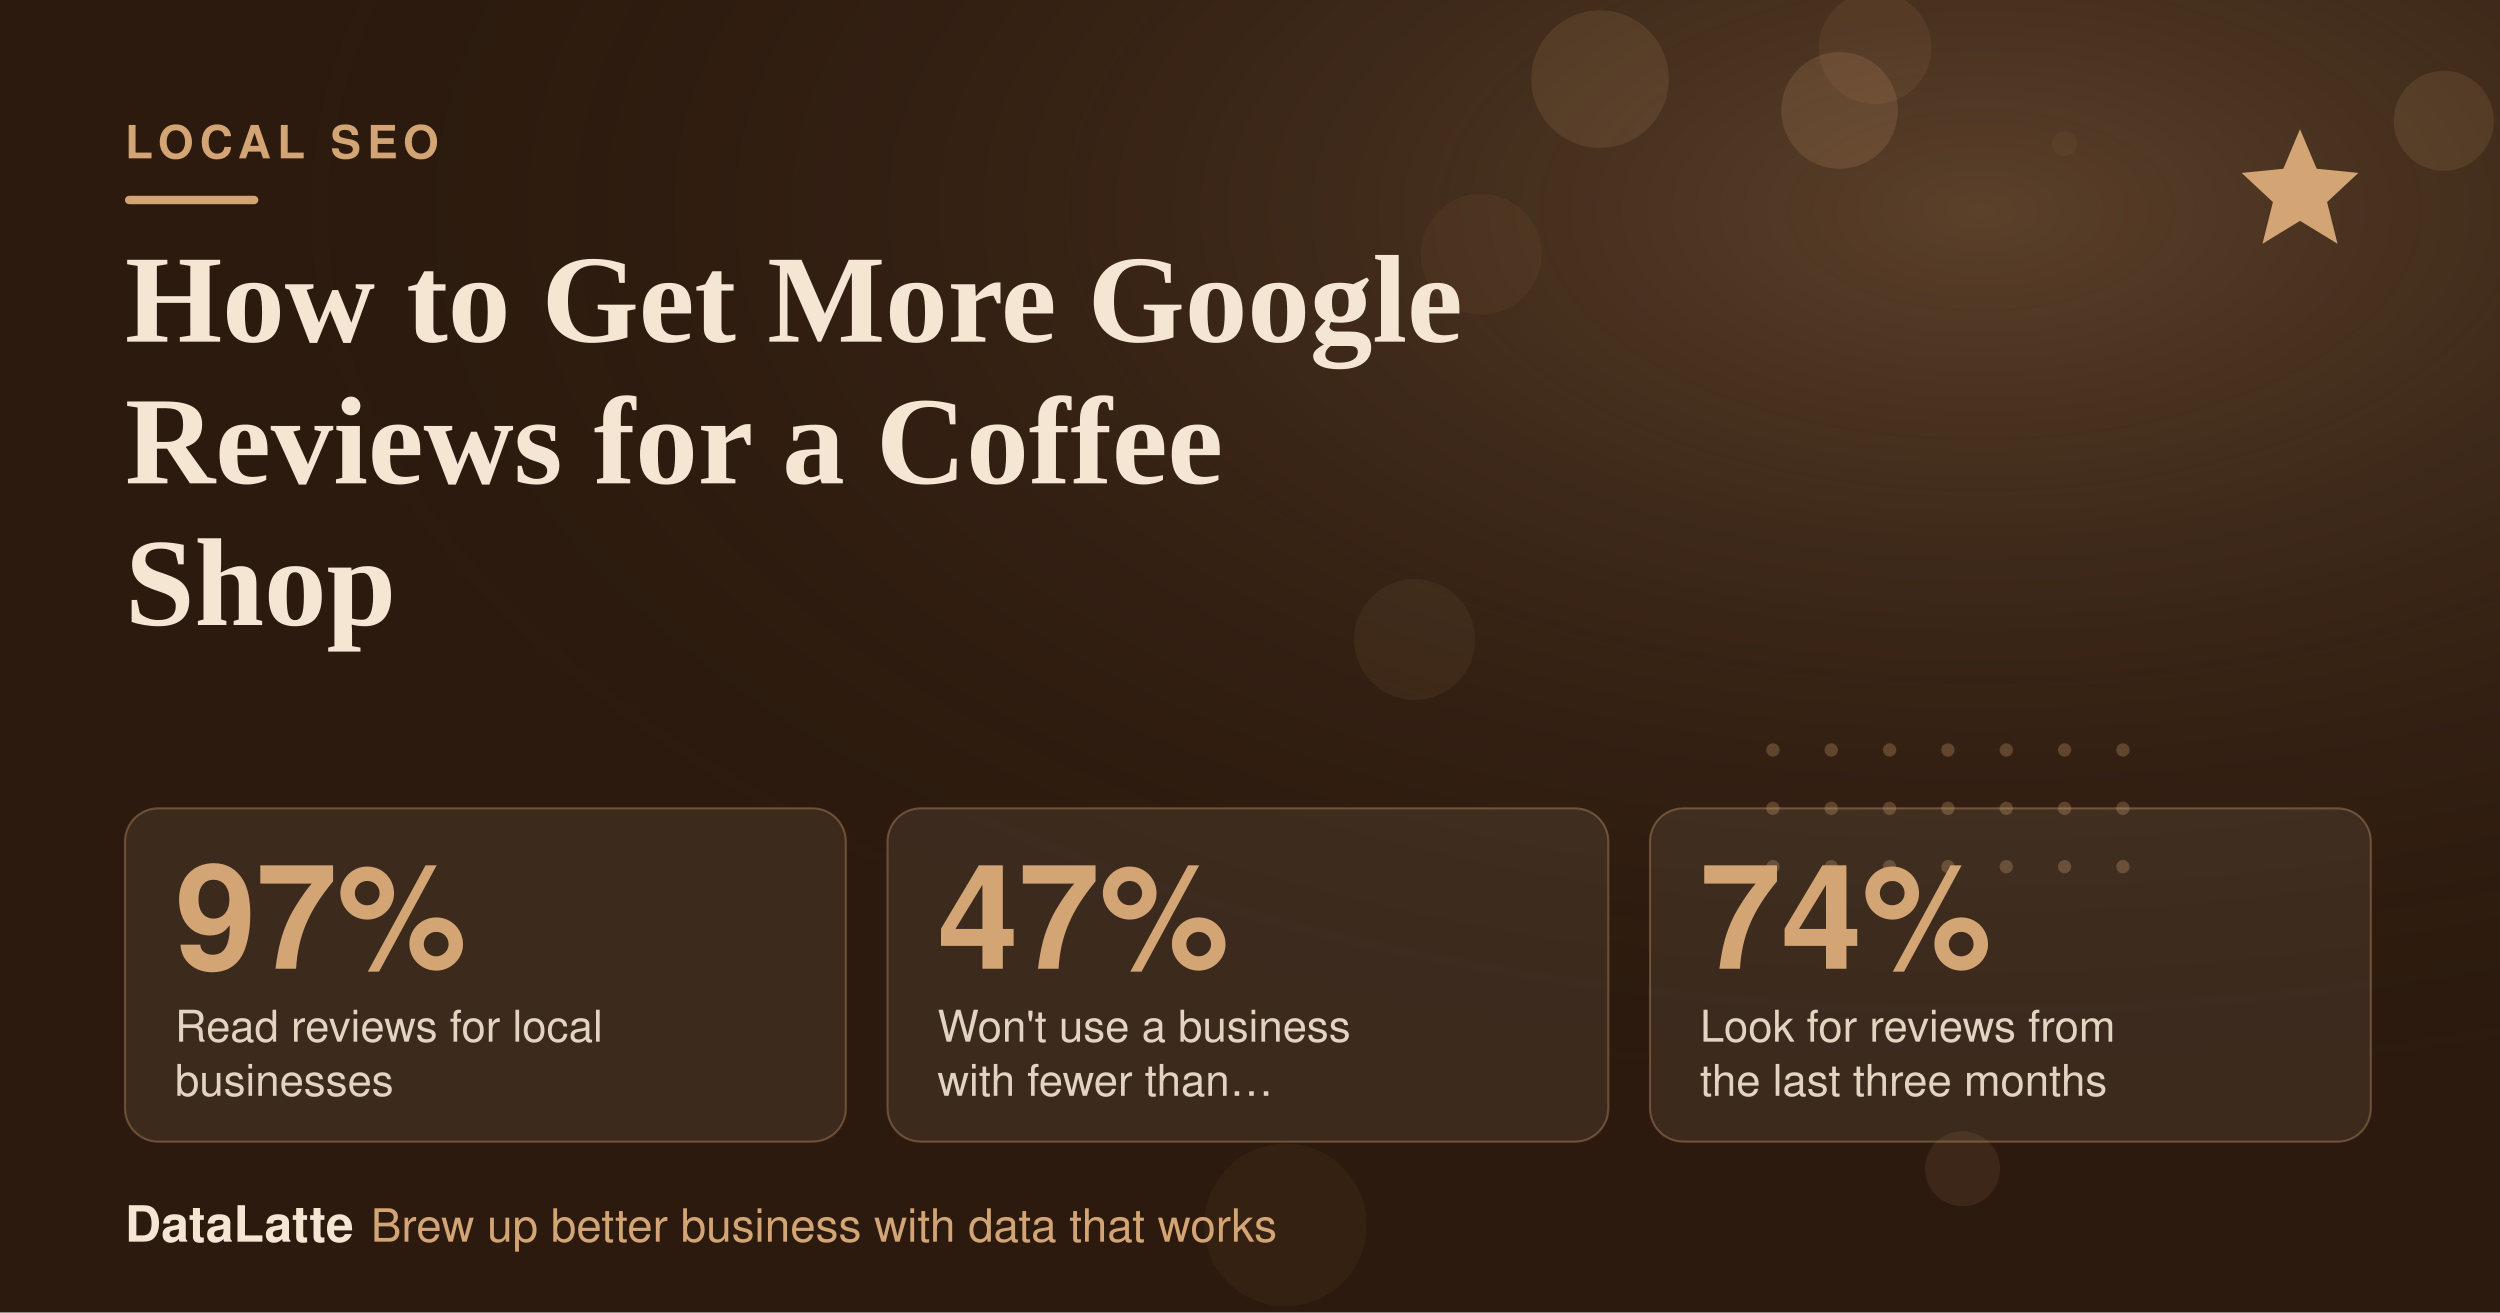
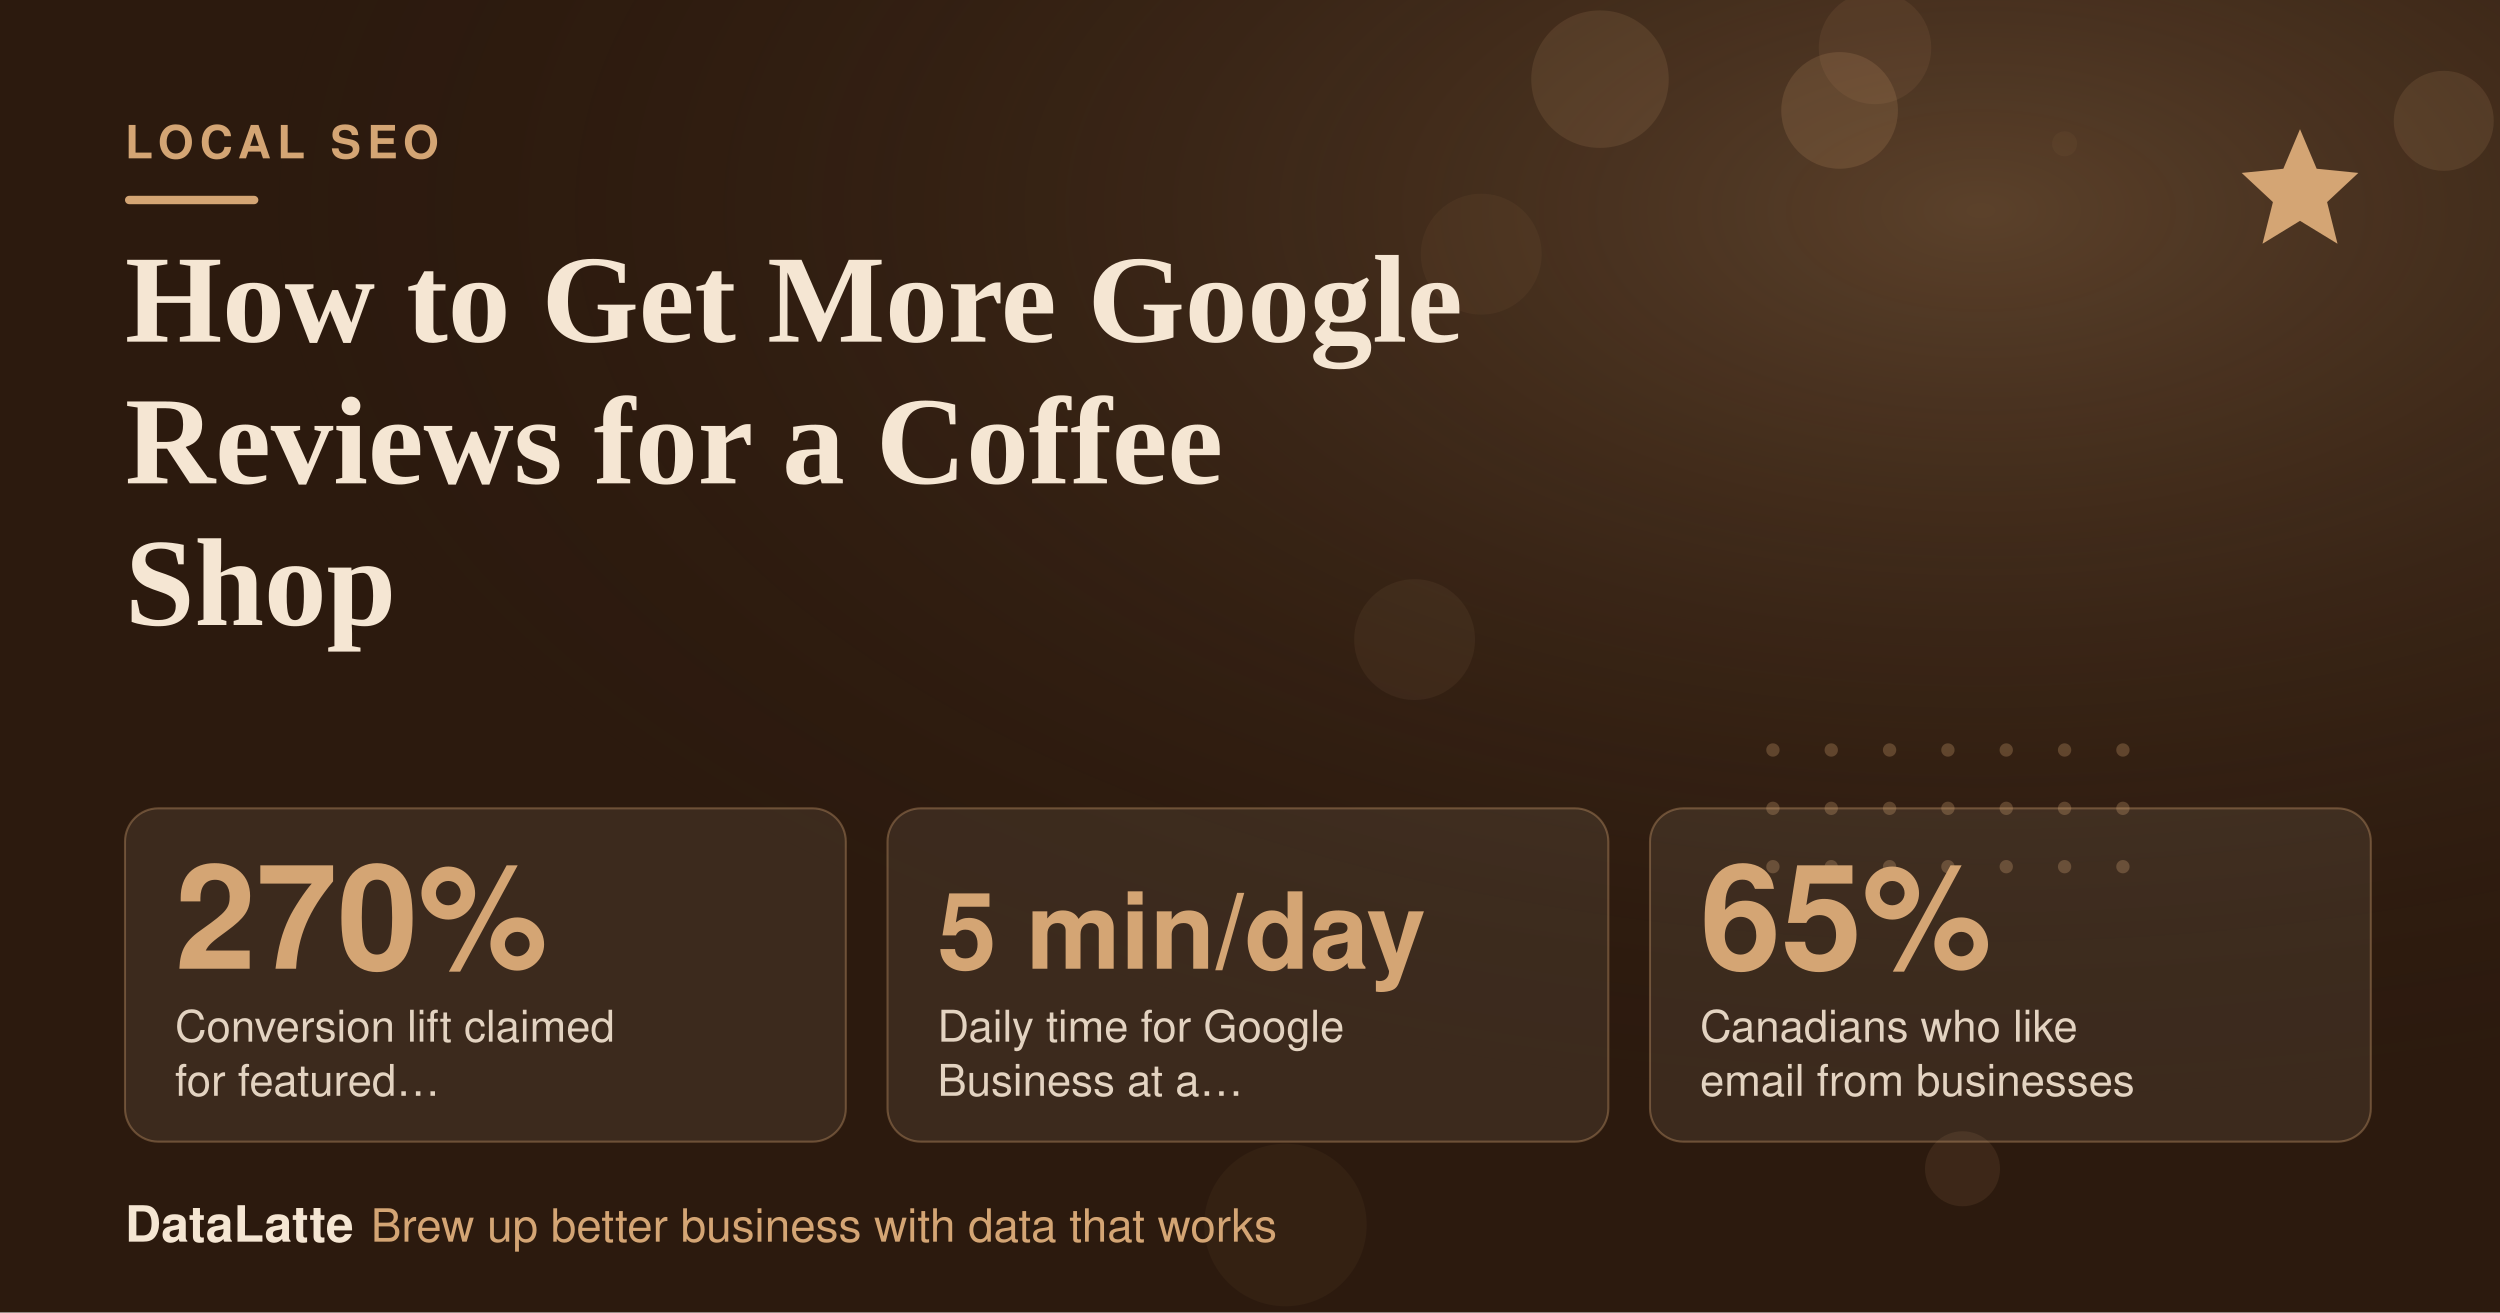
<svg xmlns="http://www.w3.org/2000/svg" width="1200" height="630" viewBox="0 0 1200 630" role="img" aria-label="How to Get More Google Reviews for a Coffee Shop">
  <defs>
    <radialGradient id="g" cx="79%" cy="16%" r="70%">
      <stop offset="0" stop-color="#d4a574" stop-opacity="0.28" />
      <stop offset="1" stop-color="#2c1a0e" stop-opacity="0" />
    </radialGradient>
  </defs>
  <rect width="1200" height="630" fill="#2c1a0e" />
  <rect width="1200" height="630" fill="url(#g)" />
  <circle cx="900" cy="23" r="27" fill="#d4a574" fill-opacity="0.09" />
  <circle cx="883" cy="53" r="28" fill="#d4a574" fill-opacity="0.16" />
  <circle cx="711" cy="122" r="29" fill="#d4a574" fill-opacity="0.06" />
  <circle cx="1173" cy="58" r="24" fill="#d4a574" fill-opacity="0.13" />
  <circle cx="942" cy="561" r="18" fill="#d4a574" fill-opacity="0.10" />
  <circle cx="991" cy="69" r="6" fill="#d4a574" fill-opacity="0.05" />
  <circle cx="679" cy="307" r="29" fill="#d4a574" fill-opacity="0.07" />
  <circle cx="768" cy="38" r="33" fill="#d4a574" fill-opacity="0.13" />
  <circle cx="617" cy="588" r="39" fill="#d4a574" fill-opacity="0.05" />
  <circle cx="851" cy="360" r="3.2" fill="#d4a574" fill-opacity="0.28" />
  <circle cx="851" cy="388" r="3.2" fill="#d4a574" fill-opacity="0.28" />
  <circle cx="851" cy="416" r="3.2" fill="#d4a574" fill-opacity="0.28" />
  <circle cx="879" cy="360" r="3.2" fill="#d4a574" fill-opacity="0.28" />
  <circle cx="879" cy="388" r="3.2" fill="#d4a574" fill-opacity="0.28" />
  <circle cx="879" cy="416" r="3.2" fill="#d4a574" fill-opacity="0.28" />
  <circle cx="907" cy="360" r="3.2" fill="#d4a574" fill-opacity="0.28" />
  <circle cx="907" cy="388" r="3.2" fill="#d4a574" fill-opacity="0.28" />
  <circle cx="907" cy="416" r="3.2" fill="#d4a574" fill-opacity="0.28" />
  <circle cx="935" cy="360" r="3.2" fill="#d4a574" fill-opacity="0.28" />
  <circle cx="935" cy="388" r="3.2" fill="#d4a574" fill-opacity="0.28" />
  <circle cx="935" cy="416" r="3.2" fill="#d4a574" fill-opacity="0.28" />
  <circle cx="963" cy="360" r="3.2" fill="#d4a574" fill-opacity="0.28" />
  <circle cx="963" cy="388" r="3.2" fill="#d4a574" fill-opacity="0.28" />
  <circle cx="963" cy="416" r="3.2" fill="#d4a574" fill-opacity="0.28" />
  <circle cx="991" cy="360" r="3.2" fill="#d4a574" fill-opacity="0.28" />
  <circle cx="991" cy="388" r="3.2" fill="#d4a574" fill-opacity="0.28" />
  <circle cx="991" cy="416" r="3.2" fill="#d4a574" fill-opacity="0.28" />
  <circle cx="1019" cy="360" r="3.2" fill="#d4a574" fill-opacity="0.28" />
  <circle cx="1019" cy="388" r="3.2" fill="#d4a574" fill-opacity="0.28" />
  <circle cx="1019" cy="416" r="3.2" fill="#d4a574" fill-opacity="0.28" />
  <g transform="translate(1076 62) scale(1.0)">
    <path d="M28 0l8 19 20 2-15 14 5 20-18-11-18 11 5-20L0 21l20-2z" fill="#d4a574" />
  </g>
  <text x="60" y="76" font-family="Helvetica, Arial, sans-serif" font-size="22" font-weight="700" fill="#d4a574" letter-spacing="3">LOCAL SEO</text>
  <rect x="60" y="94" width="64" height="4" rx="2" fill="#d4a574" />
  <text x="60" y="164" font-family="Georgia, 'Times New Roman', serif" font-size="60" font-weight="700" fill="#f5e6d3">How to Get More Google</text>
  <text x="60" y="232" font-family="Georgia, 'Times New Roman', serif" font-size="60" font-weight="700" fill="#f5e6d3">Reviews for a Coffee</text>
  <text x="60" y="300" font-family="Georgia, 'Times New Roman', serif" font-size="60" font-weight="700" fill="#f5e6d3">Shop</text>
  <rect x="60" y="388" width="346" height="160" rx="16" fill="#f5e6d3" fill-opacity="0.08" stroke="#d4a574" stroke-opacity="0.35" />
-   <text x="84" y="465" font-family="Helvetica, Arial, sans-serif" font-size="70" font-weight="800" fill="#d4a574">97%</text>
-   <text x="84" y="500" font-family="Helvetica, Arial, sans-serif" font-size="21" fill="#f5e6d3" fill-opacity="0.9">Read reviews for local</text>
-   <text x="84" y="526" font-family="Helvetica, Arial, sans-serif" font-size="21" fill="#f5e6d3" fill-opacity="0.9">businesses</text>
+   <text x="84" y="465" font-family="Helvetica, Arial, sans-serif" font-size="70" font-weight="800" fill="#d4a574">270%</text>
+   <text x="84" y="500" font-family="Helvetica, Arial, sans-serif" font-size="21" fill="#f5e6d3" fill-opacity="0.9">Conversion lift claimed</text>
+   <text x="84" y="526" font-family="Helvetica, Arial, sans-serif" font-size="21" fill="#f5e6d3" fill-opacity="0.9">for featured…</text>
  <rect x="426" y="388" width="346" height="160" rx="16" fill="#f5e6d3" fill-opacity="0.08" stroke="#d4a574" stroke-opacity="0.35" />
-   <text x="450" y="465" font-family="Helvetica, Arial, sans-serif" font-size="70" font-weight="800" fill="#d4a574">47%</text>
-   <text x="450" y="500" font-family="Helvetica, Arial, sans-serif" font-size="21" fill="#f5e6d3" fill-opacity="0.9">Won't use a business</text>
-   <text x="450" y="526" font-family="Helvetica, Arial, sans-serif" font-size="21" fill="#f5e6d3" fill-opacity="0.9">with fewer than…</text>
+   <text x="450" y="465" font-family="Helvetica, Arial, sans-serif" font-size="51" font-weight="800" fill="#d4a574">5 min/day</text>
+   <text x="450" y="500" font-family="Helvetica, Arial, sans-serif" font-size="21" fill="#f5e6d3" fill-opacity="0.9">Daily time for Google</text>
+   <text x="450" y="526" font-family="Helvetica, Arial, sans-serif" font-size="21" fill="#f5e6d3" fill-opacity="0.9">Business at a…</text>
  <rect x="792" y="388" width="346" height="160" rx="16" fill="#f5e6d3" fill-opacity="0.08" stroke="#d4a574" stroke-opacity="0.35" />
-   <text x="816" y="465" font-family="Helvetica, Arial, sans-serif" font-size="70" font-weight="800" fill="#d4a574">74%</text>
-   <text x="816" y="500" font-family="Helvetica, Arial, sans-serif" font-size="21" fill="#f5e6d3" fill-opacity="0.9">Look for reviews from</text>
-   <text x="816" y="526" font-family="Helvetica, Arial, sans-serif" font-size="21" fill="#f5e6d3" fill-opacity="0.9">the last three months</text>
+   <text x="816" y="465" font-family="Helvetica, Arial, sans-serif" font-size="70" font-weight="800" fill="#d4a574">65%</text>
+   <text x="816" y="500" font-family="Helvetica, Arial, sans-serif" font-size="21" fill="#f5e6d3" fill-opacity="0.9">Canadians who like</text>
+   <text x="816" y="526" font-family="Helvetica, Arial, sans-serif" font-size="21" fill="#f5e6d3" fill-opacity="0.9">email from businesses</text>
  <text x="60" y="596" font-family="Helvetica, Arial, sans-serif" font-size="24" font-weight="700" fill="#f5e6d3">DataLatte</text>
  <text x="178" y="596" font-family="Helvetica, Arial, sans-serif" font-size="22" fill="#d4a574">Brew up better business with data that works</text>
</svg>
